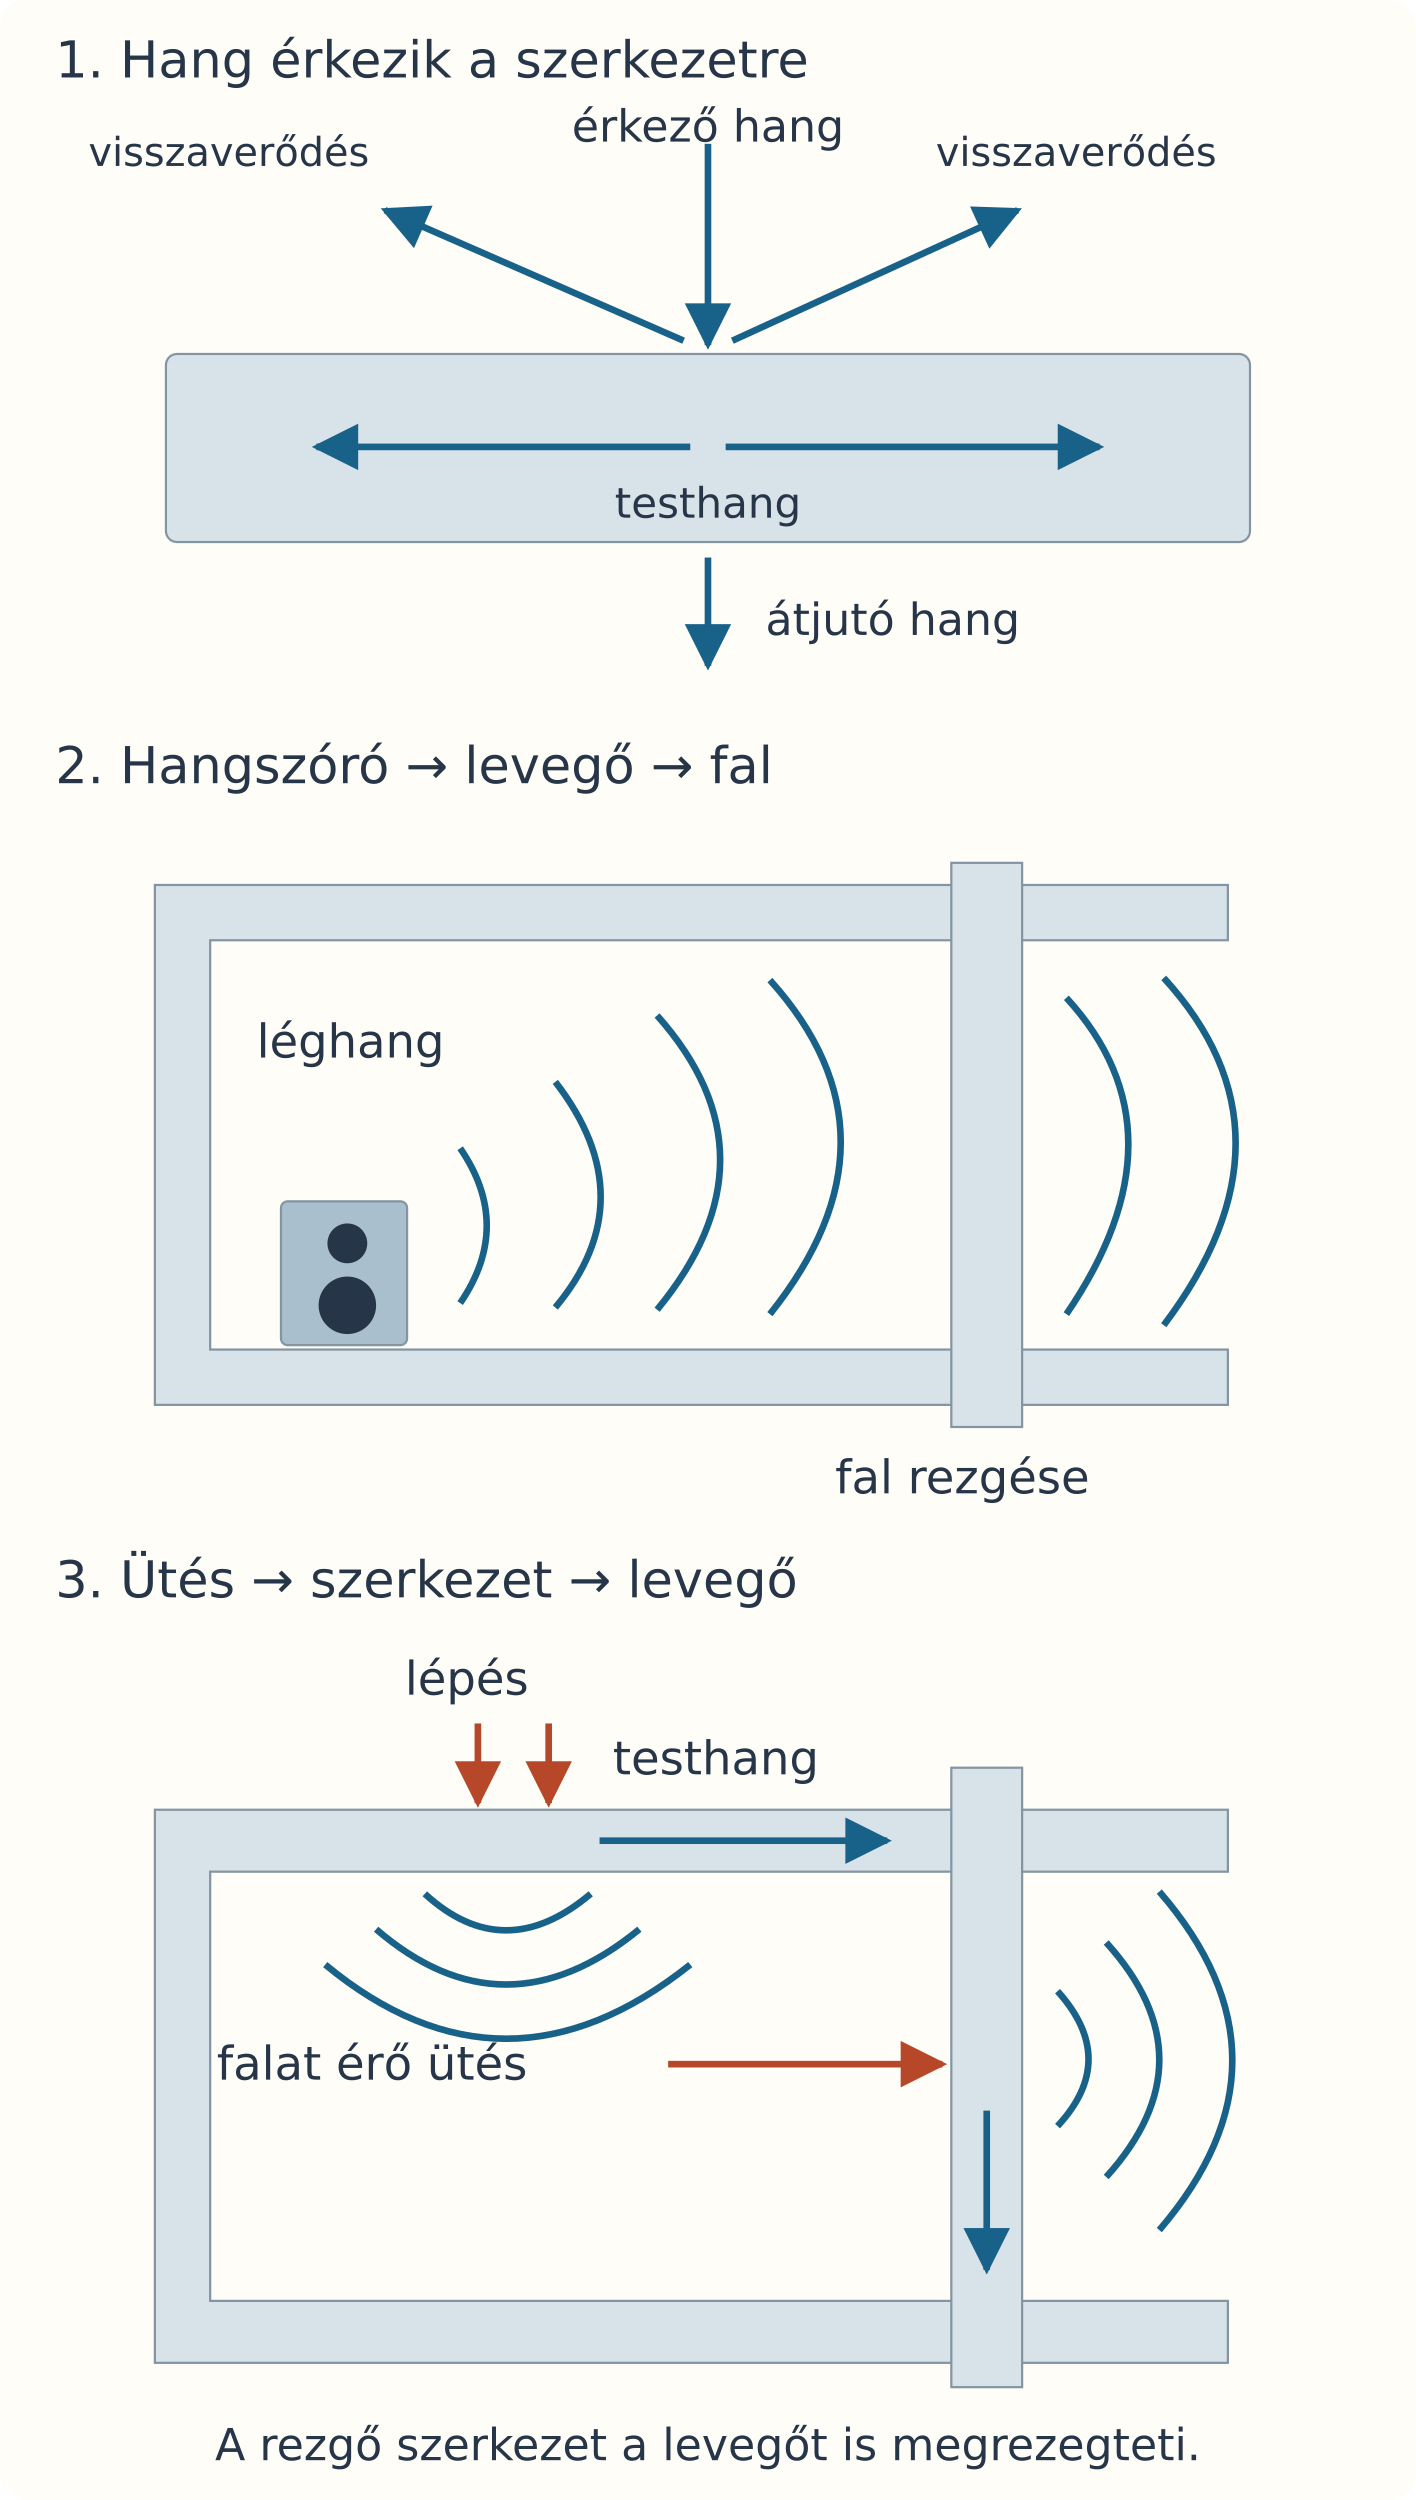
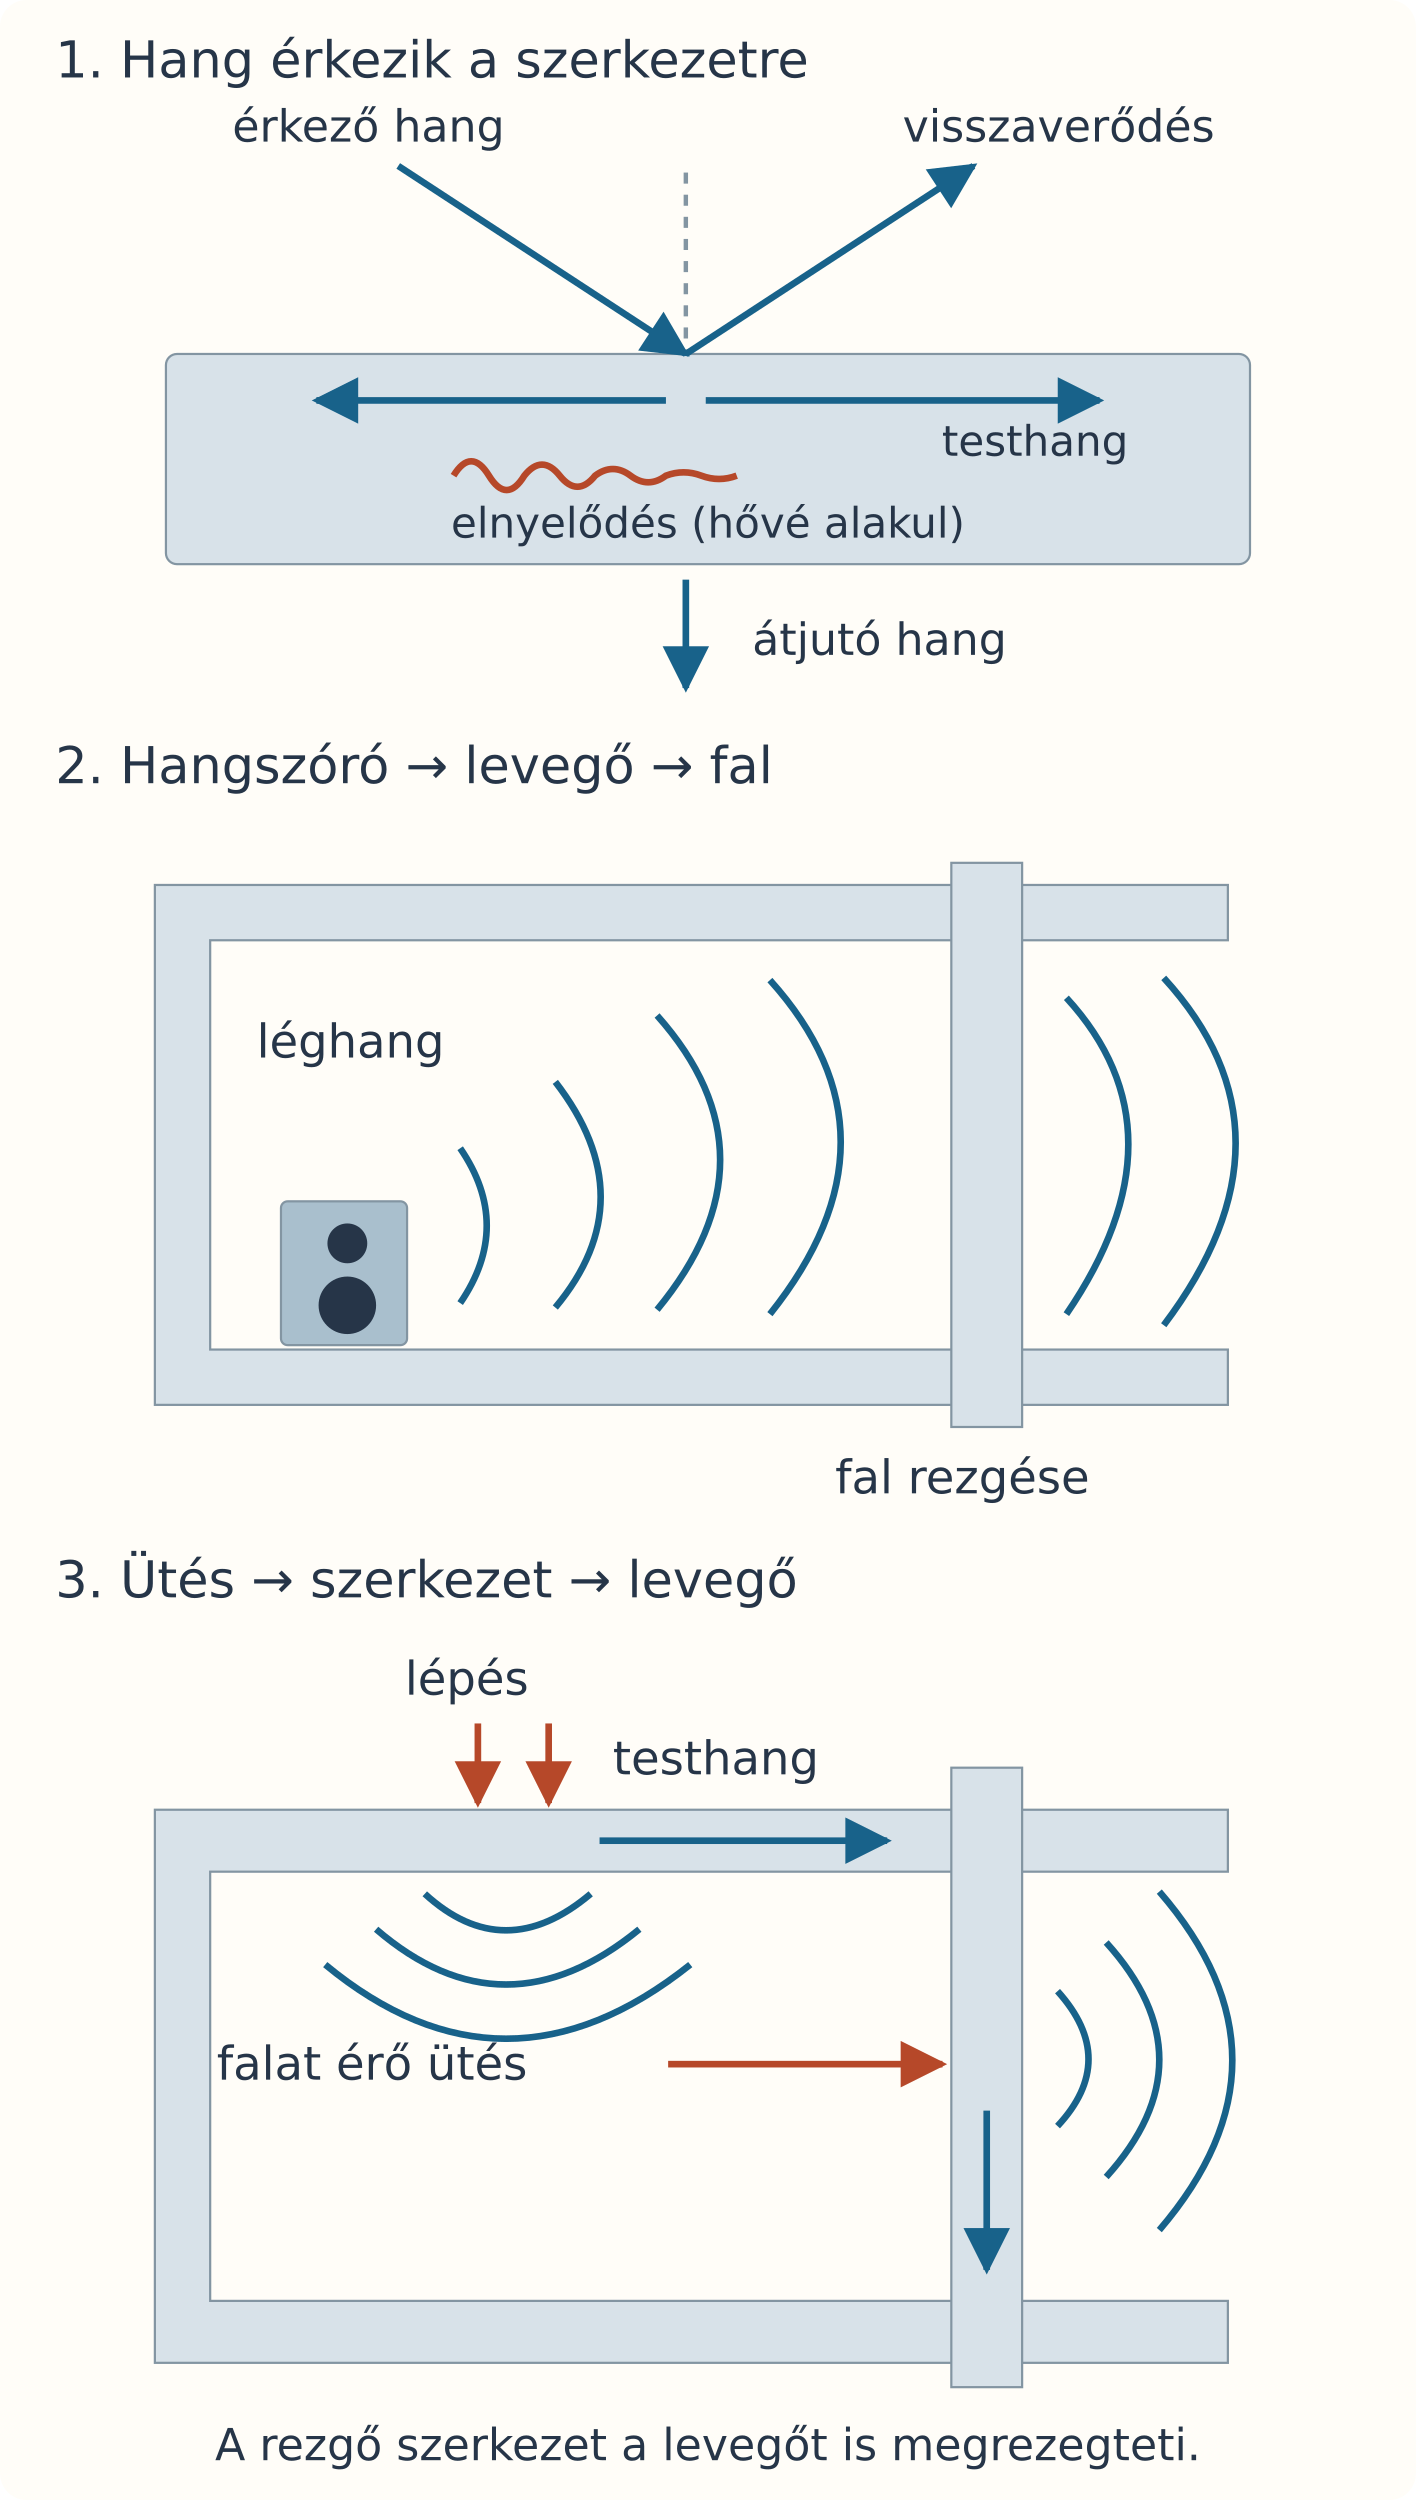
<svg xmlns="http://www.w3.org/2000/svg" width="640" height="1130" viewBox="0 0 640 1130" role="img" aria-labelledby="title">
  <defs>
    <marker id="a" viewBox="0 0 10 10" refX="9" refY="5" markerWidth="7" markerHeight="7" orient="auto-start-reverse">
      <path d="M0 0L10 5L0 10z" fill="context-stroke" />
    </marker>
  </defs>
  <rect width="640" height="1130" rx="12" fill="#fffdf8" />
  <g font-family="DejaVu Sans, sans-serif">
    <text x="25" y="35" font-size="23" text-anchor="start" fill="#263548">1. Hang érkezik a szerkezetre</text>
-     <rect x="75" y="160" width="490" height="85" rx="5" fill="#d8e2e9" stroke="#8395a2" />
-     <path d="M320 65 L320 156" stroke="#18628a" stroke-width="3" fill="none" marker-end="url(#a)" />
-     <text x="320" y="64" font-size="20" text-anchor="middle" fill="#263548">érkező hang</text>
-     <path d="M309 154 L174 95" stroke="#18628a" stroke-width="3" fill="none" marker-end="url(#a)" />
-     <path d="M331 154 L460 95" stroke="#18628a" stroke-width="3" fill="none" marker-end="url(#a)" />
-     <text x="40" y="75" font-size="18" text-anchor="start" fill="#263548">visszaverődés</text>
-     <text x="423" y="75" font-size="18" text-anchor="start" fill="#263548">visszaverődés</text>
-     <path d="M312 202 L143 202" stroke="#18628a" stroke-width="3" fill="none" marker-end="url(#a)" />
-     <path d="M328 202 L497 202" stroke="#18628a" stroke-width="3" fill="none" marker-end="url(#a)" />
-     <text x="320" y="234" font-size="19" text-anchor="middle" fill="#263548">testhang</text>
-     <path d="M320 252 L320 301" stroke="#18628a" stroke-width="3" fill="none" marker-end="url(#a)" />
-     <text x="346" y="287" font-size="20" text-anchor="start" fill="#263548">átjutó hang</text>
+     <rect x="75" y="160" width="490" height="95" rx="5" fill="#d8e2e9" stroke="#8395a2" />
+     <path d="M310 78V160" stroke="#8395a2" stroke-width="2" stroke-dasharray="5 5" />
+     <path d="M180 75L310 160" stroke="#18628a" stroke-width="3" fill="none" marker-end="url(#a)" />
+     <text x="105" y="64" font-size="20" fill="#263548">érkező hang</text>
+     <path d="M310 160L440 75" stroke="#18628a" stroke-width="3" fill="none" marker-end="url(#a)" />
+     <text x="408" y="64" font-size="20" fill="#263548">visszaverődés</text>
+     <path d="M301 181H143" stroke="#18628a" stroke-width="3" fill="none" marker-end="url(#a)" />
+     <path d="M319 181H497" stroke="#18628a" stroke-width="3" fill="none" marker-end="url(#a)" />
+     <text x="510" y="206" font-size="19" text-anchor="end" fill="#263548">testhang</text>
+     <path d="M205 215q8 -13 16 0t16 0q8 -10 16 0t16 0q8 -6 16 0t16 0q8 -3 16 0t16 0" fill="none" stroke="#b64829" stroke-width="3" />
+     <text x="320" y="243" font-size="19" text-anchor="middle" fill="#263548">elnyelődés (hővé alakul)</text>
+     <path d="M310 262V311" stroke="#18628a" stroke-width="3" fill="none" marker-end="url(#a)" />
+     <text x="340" y="296" font-size="20" fill="#263548">átjutó hang</text>
    <text x="25" y="354" font-size="23" fill="#263548">2. Hangszóró → levegő → fal</text>
    <path d="M70 400H555V425H95V610H555V635H70Z" fill="#d8e2e9" stroke="#8395a2" />
    <rect x="430" y="390" width="32" height="255" fill="#d8e2e9" stroke="#8395a2" />
    <rect x="127" y="543" width="57" height="65" rx="3" fill="#a9bfcd" stroke="#8395a2" />
    <circle cx="157" cy="562" r="9" fill="#263548" />
    <circle cx="157" cy="590" r="13" fill="#263548" />
    <g stroke="#18628a" stroke-width="3" fill="none">
      <path d="M208 519Q232 554 208 589 M251 489Q292 542 251 591 M297 459Q354 523 297 592 M348 443Q412 514 348 594" />
      <path d="M482 451Q538 512 482 594 M526 442Q591 513 526 599" />
    </g>
    <text x="116" y="478" font-size="21" fill="#263548">léghang</text>
    <text x="435" y="675" font-size="21" text-anchor="middle" fill="#263548">fal rezgése</text>
    <text x="25" y="722" font-size="23" fill="#263548">3. Ütés → szerkezet → levegő</text>
    <path d="M70 818H555V846H95V1040H555V1068H70Z" fill="#d8e2e9" stroke="#8395a2" />
    <rect x="430" y="799" width="32" height="280" fill="#d8e2e9" stroke="#8395a2" />
    <text x="183" y="766" font-size="21" fill="#263548">lépés</text>
    <path d="M216 779V815" stroke="#b64829" stroke-width="3" marker-end="url(#a)" />
    <path d="M248 779V815" stroke="#b64829" stroke-width="3" marker-end="url(#a)" />
    <text x="98" y="940" font-size="21" fill="#263548">falat érő ütés</text>
    <path d="M302 933H426" stroke="#b64829" stroke-width="3" marker-end="url(#a)" />
    <path d="M271 832H401" stroke="#18628a" stroke-width="3" fill="none" marker-end="url(#a)" />
    <path d="M446 954V1026" stroke="#18628a" stroke-width="3" fill="none" marker-end="url(#a)" />
    <text x="277" y="802" font-size="21" fill="#263548">testhang</text>
    <g stroke="#18628a" stroke-width="3" fill="none">
      <path d="M192 856Q228 889 267 856 M170 872Q228 922 289 872 M147 888Q228 955 312 888" />
      <path d="M478 900Q506 931 478 961 M500 878Q548 931 500 984 M524 855Q590 931 524 1008" />
    </g>
    <text x="320" y="1112" font-size="20" text-anchor="middle" fill="#263548">A rezgő szerkezet a levegőt is megrezegteti.</text>
  </g>
</svg>
